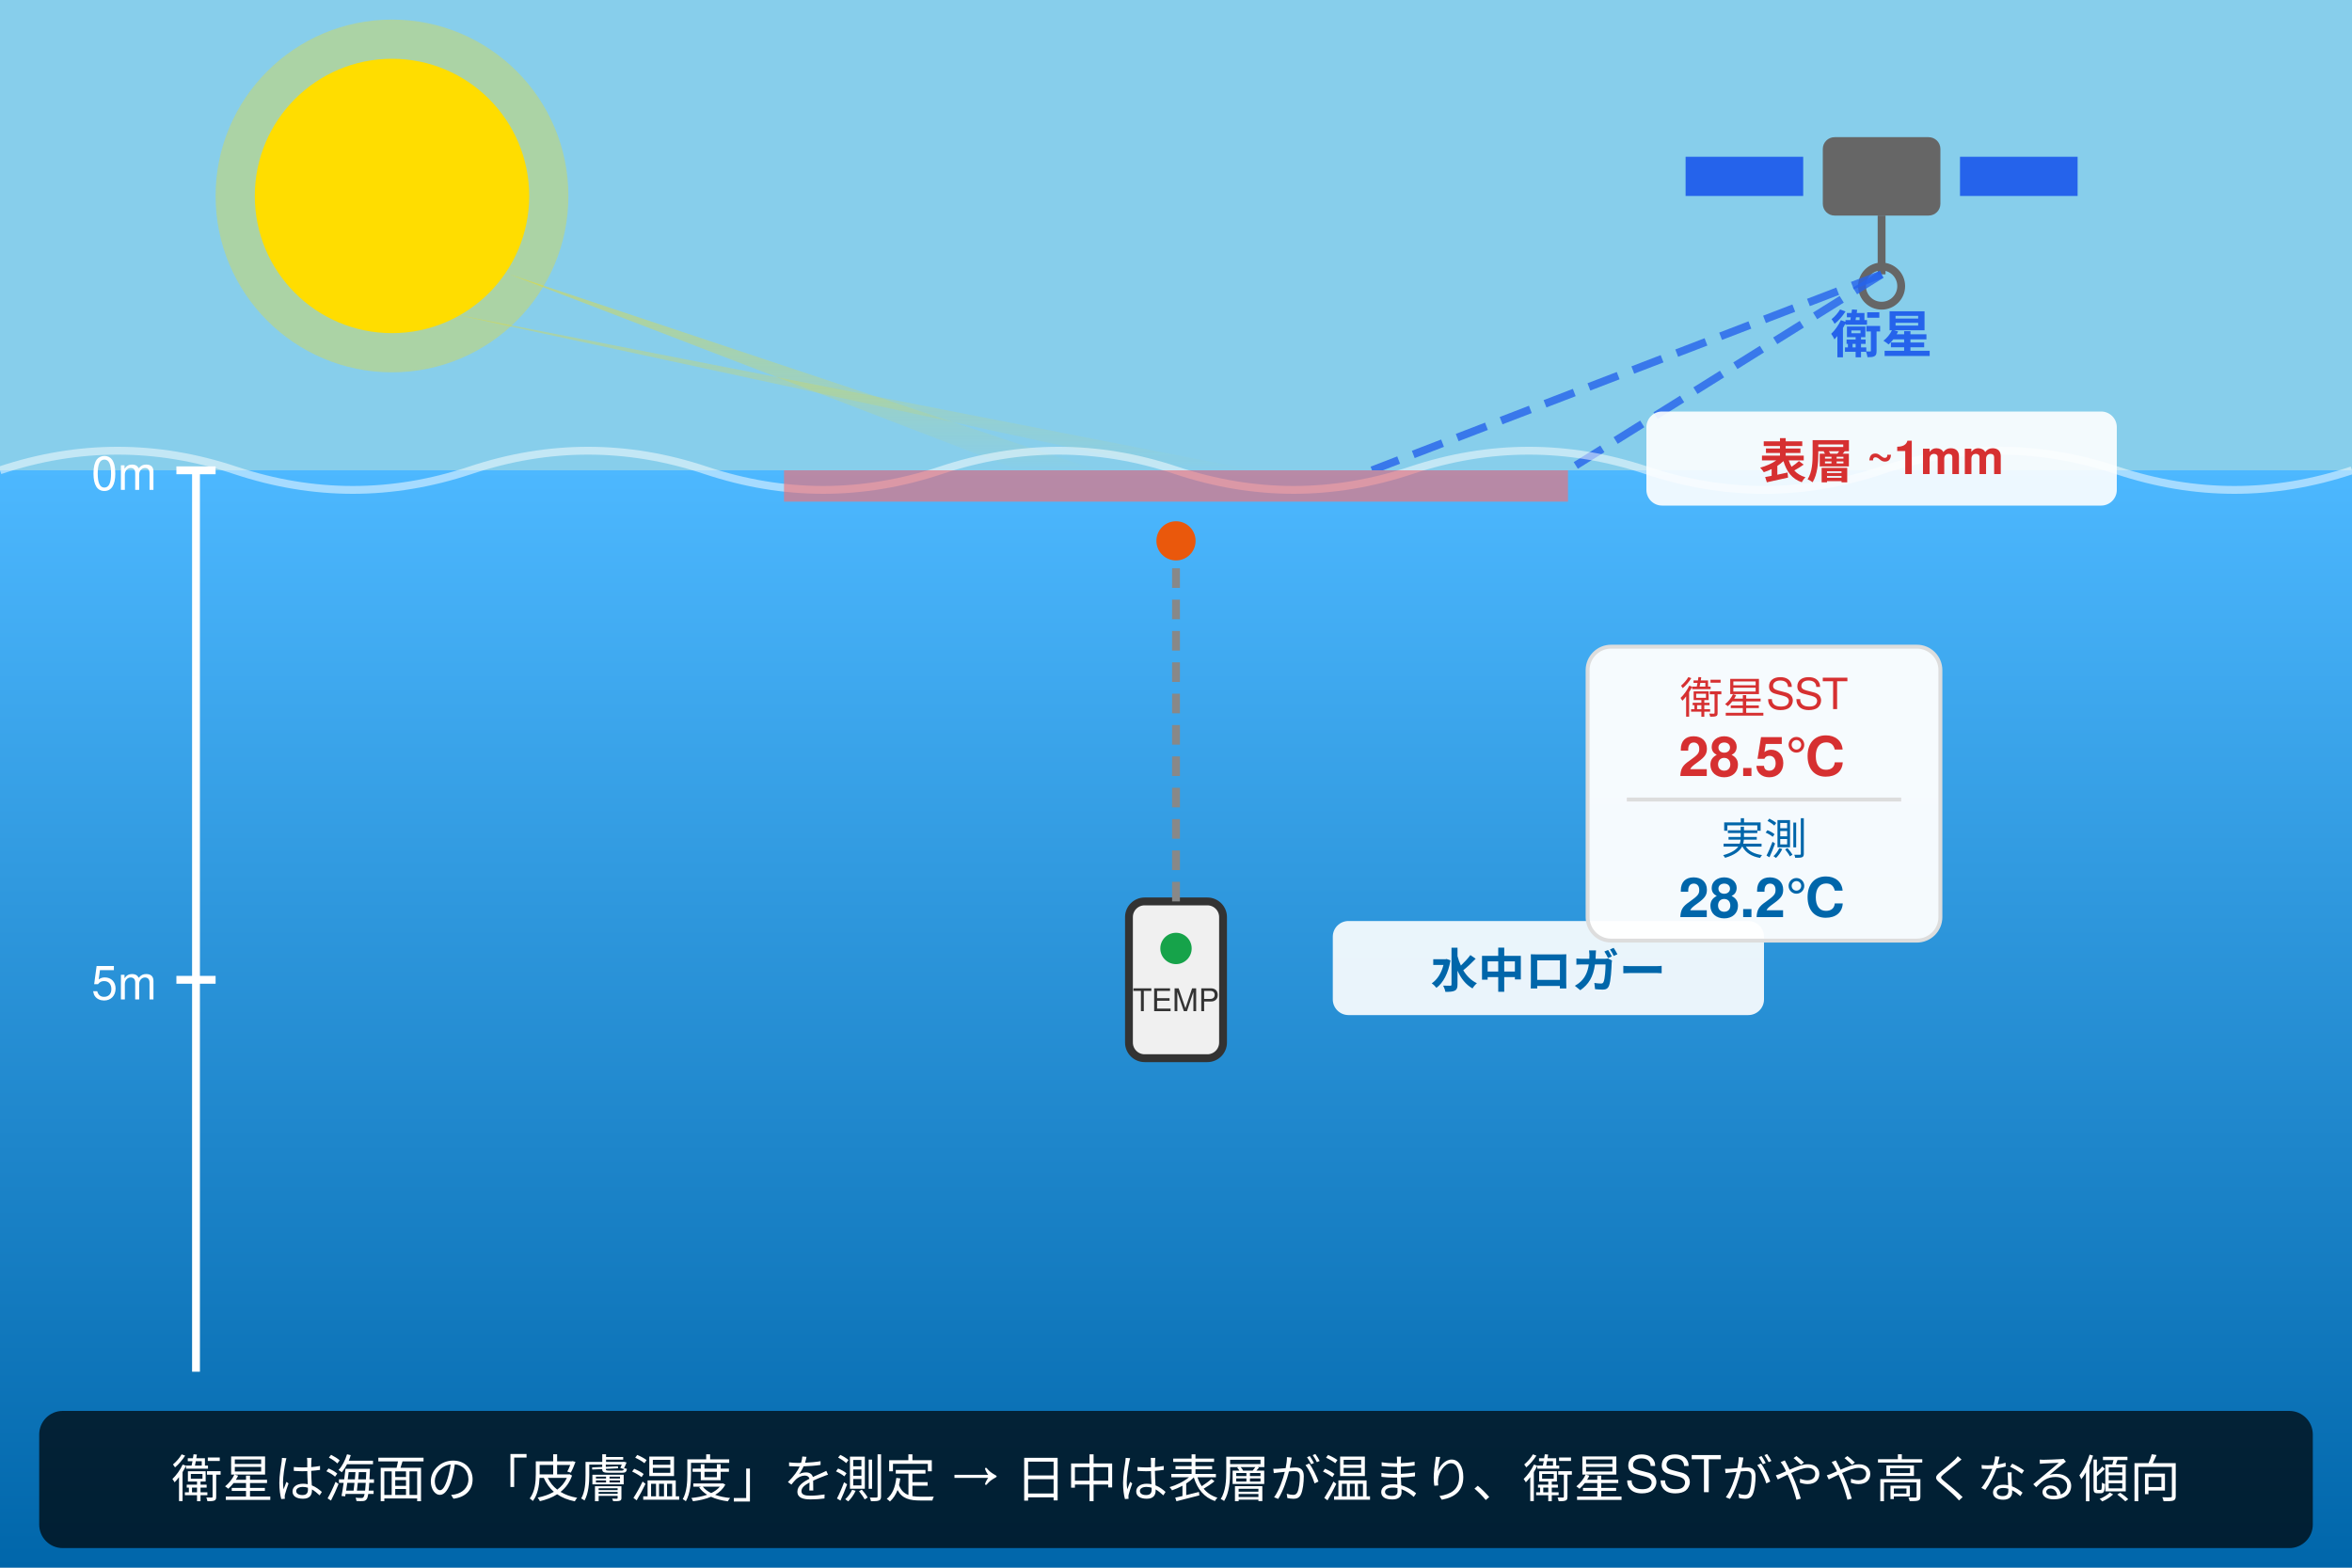
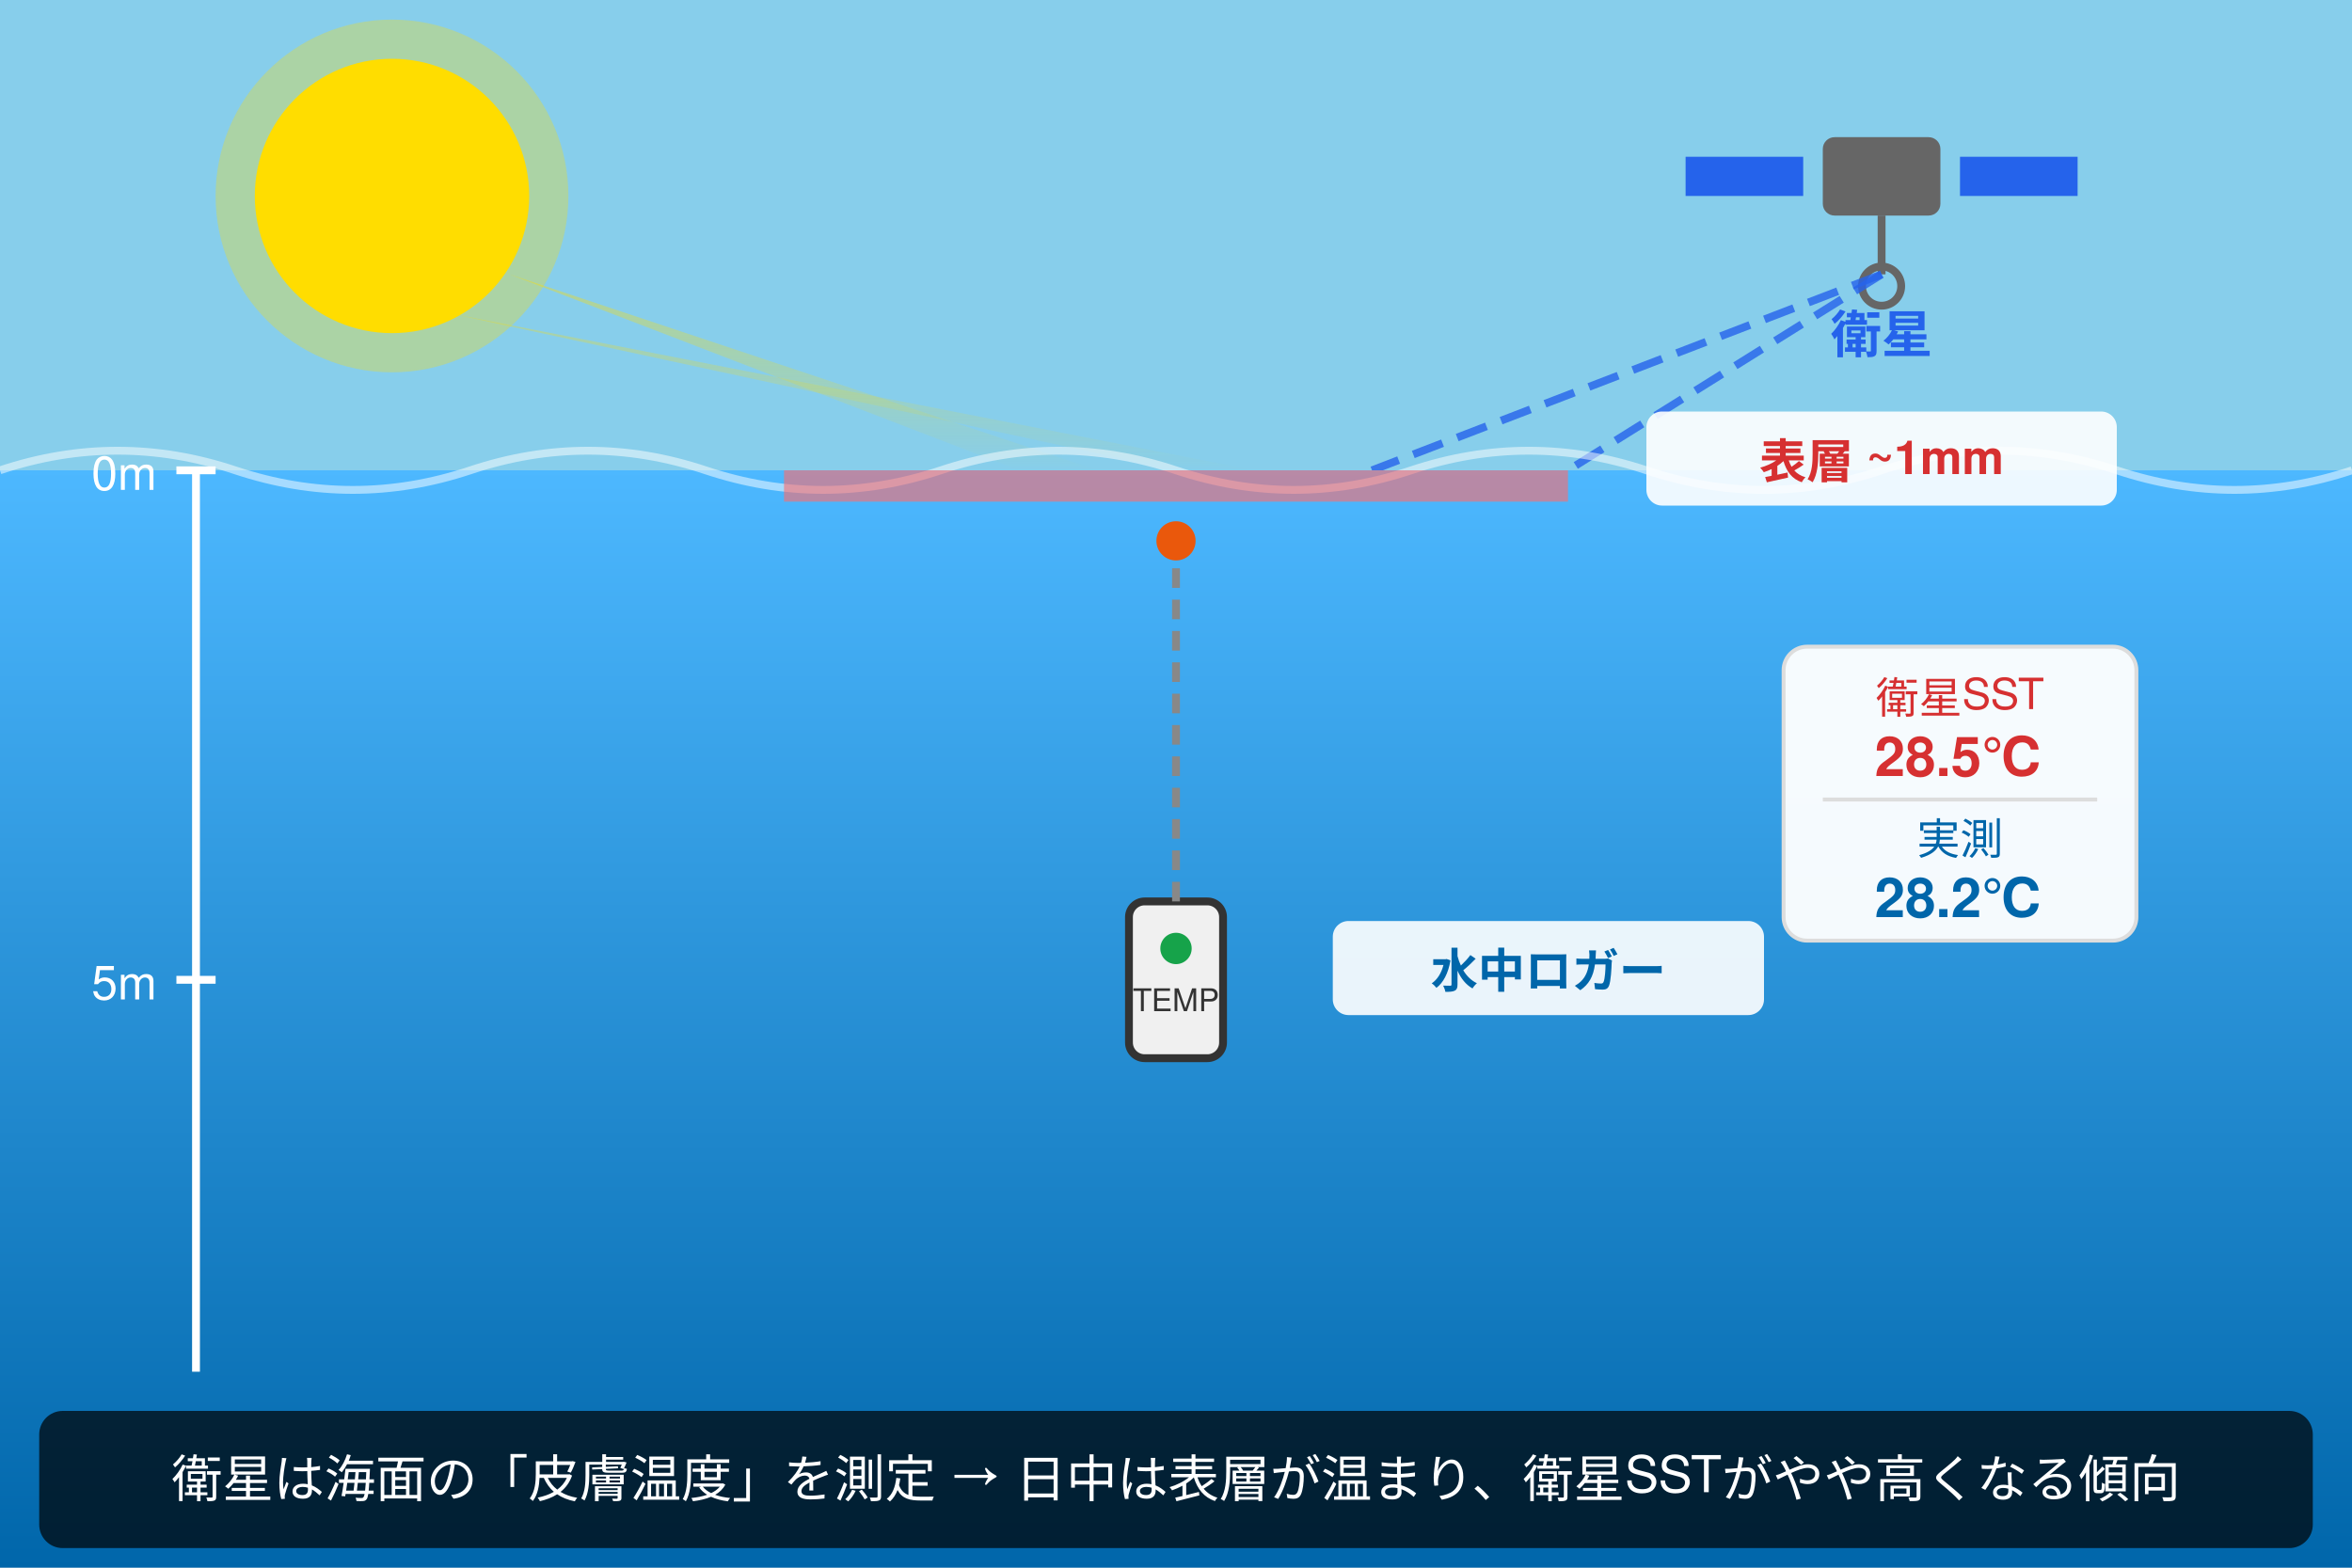
<svg xmlns="http://www.w3.org/2000/svg" viewBox="0 0 600 400" font-family="Helvetica, Arial, sans-serif">
  <defs>
    <linearGradient id="seaGrad" x1="0%" y1="0%" x2="0%" y2="100%">
      <stop offset="0%" style="stop-color:#4db8ff;stop-opacity:1" />
      <stop offset="100%" style="stop-color:#0066aa;stop-opacity:1" />
    </linearGradient>
    <linearGradient id="sunRay" x1="0%" y1="0%" x2="0%" y2="100%">
      <stop offset="0%" style="stop-color:#ffdd00;stop-opacity:0.8" />
      <stop offset="100%" style="stop-color:#ffdd00;stop-opacity:0" />
    </linearGradient>
  </defs>
  <rect x="0" y="0" width="600" height="120" fill="#87ceeb" />
  <circle cx="100" cy="50" r="35" fill="#ffdd00" />
  <circle cx="100" cy="50" r="45" fill="#ffdd00" opacity="0.3" />
  <polygon points="130,70 280,120 260,120" fill="url(#sunRay)" opacity="0.5" />
  <polygon points="115,80 320,120 300,120" fill="url(#sunRay)" opacity="0.4" />
  <g transform="translate(480, 45)">
    <rect x="-15" y="-10" width="30" height="20" fill="#666" rx="3" />
    <rect x="-50" y="-5" width="30" height="10" fill="#2563eb" />
    <rect x="20" y="-5" width="30" height="10" fill="#2563eb" />
    <line x1="0" y1="10" x2="0" y2="25" stroke="#666" stroke-width="2" />
    <circle cx="0" cy="28" r="5" fill="none" stroke="#666" stroke-width="2" />
  </g>
  <line x1="480" y1="70" x2="350" y2="120" stroke="#2563eb" stroke-width="2" stroke-dasharray="8,4" opacity="0.8" />
  <line x1="480" y1="70" x2="400" y2="120" stroke="#2563eb" stroke-width="2" stroke-dasharray="8,4" opacity="0.8" />
  <rect x="0" y="120" width="600" height="280" fill="url(#seaGrad)" />
  <path d="M0,120 Q30,110 60,120 T120,120 T180,120 T240,120 T300,120 T360,120 T420,120 T480,120 T540,120 T600,120" fill="none" stroke="#fff" stroke-width="2" opacity="0.5" />
  <rect x="200" y="120" width="200" height="8" fill="#ff6b6b" opacity="0.6" />
  <g transform="translate(300, 250)">
    <rect x="-12" y="-20" width="24" height="40" fill="#f0f0f0" stroke="#333" stroke-width="2" rx="4" />
    <circle cx="0" cy="-8" r="4" fill="#16a34a" />
    <text x="0" y="8" text-anchor="middle" font-size="8" fill="#333">TEMP</text>
  </g>
  <line x1="300" y1="230" x2="300" y2="140" stroke="#888" stroke-width="2" stroke-dasharray="5,3" />
  <circle cx="300" cy="138" r="5" fill="#ea580c" />
  <line x1="50" y1="120" x2="50" y2="350" stroke="#fff" stroke-width="2" />
  <line x1="45" y1="120" x2="55" y2="120" stroke="#fff" stroke-width="2" />
  <line x1="45" y1="250" x2="55" y2="250" stroke="#fff" stroke-width="2" />
  <text x="40" y="125" text-anchor="end" font-size="12" fill="#fff">0m</text>
  <text x="40" y="255" text-anchor="end" font-size="12" fill="#fff">5m</text>
  <text x="480" y="90" text-anchor="middle" font-size="13" fill="#2563eb" font-weight="bold">衛星</text>
  <rect x="420" y="105" width="120" height="24" fill="rgba(255,255,255,0.9)" rx="4" />
  <text x="480" y="122" text-anchor="middle" font-size="12" fill="#d63031" font-weight="bold">表層 ~1mm</text>
  <rect x="340" y="235" width="110" height="24" fill="rgba(255,255,255,0.9)" rx="4" />
  <text x="395" y="252" text-anchor="middle" font-size="12" fill="#0066aa" font-weight="bold">水中ロガー</text>
-   <g transform="translate(450, 180)">
+   <g transform="translate(500, 180)">
    <rect x="-45" y="-15" width="90" height="75" fill="rgba(255,255,255,0.95)" rx="6" stroke="#ddd" />
    <text x="0" y="2" text-anchor="middle" font-size="11" fill="#d63031">衛星SST</text>
    <text x="0" y="18" text-anchor="middle" font-size="14" fill="#d63031" font-weight="bold">28.5℃</text>
    <line x1="-35" y1="24" x2="35" y2="24" stroke="#ddd" />
    <text x="0" y="38" text-anchor="middle" font-size="11" fill="#0066aa">実測</text>
    <text x="0" y="54" text-anchor="middle" font-size="14" fill="#0066aa" font-weight="bold">28.2℃</text>
  </g>
  <rect x="10" y="360" width="580" height="35" fill="rgba(0,0,0,0.7)" rx="6" />
  <text x="300" y="382" text-anchor="middle" font-size="13" fill="#fff">
    衛星は海面の「皮膚温度」を測定 → 日中は表層が温まり、衛星SSTがやや高くなる傾向
  </text>
</svg>
